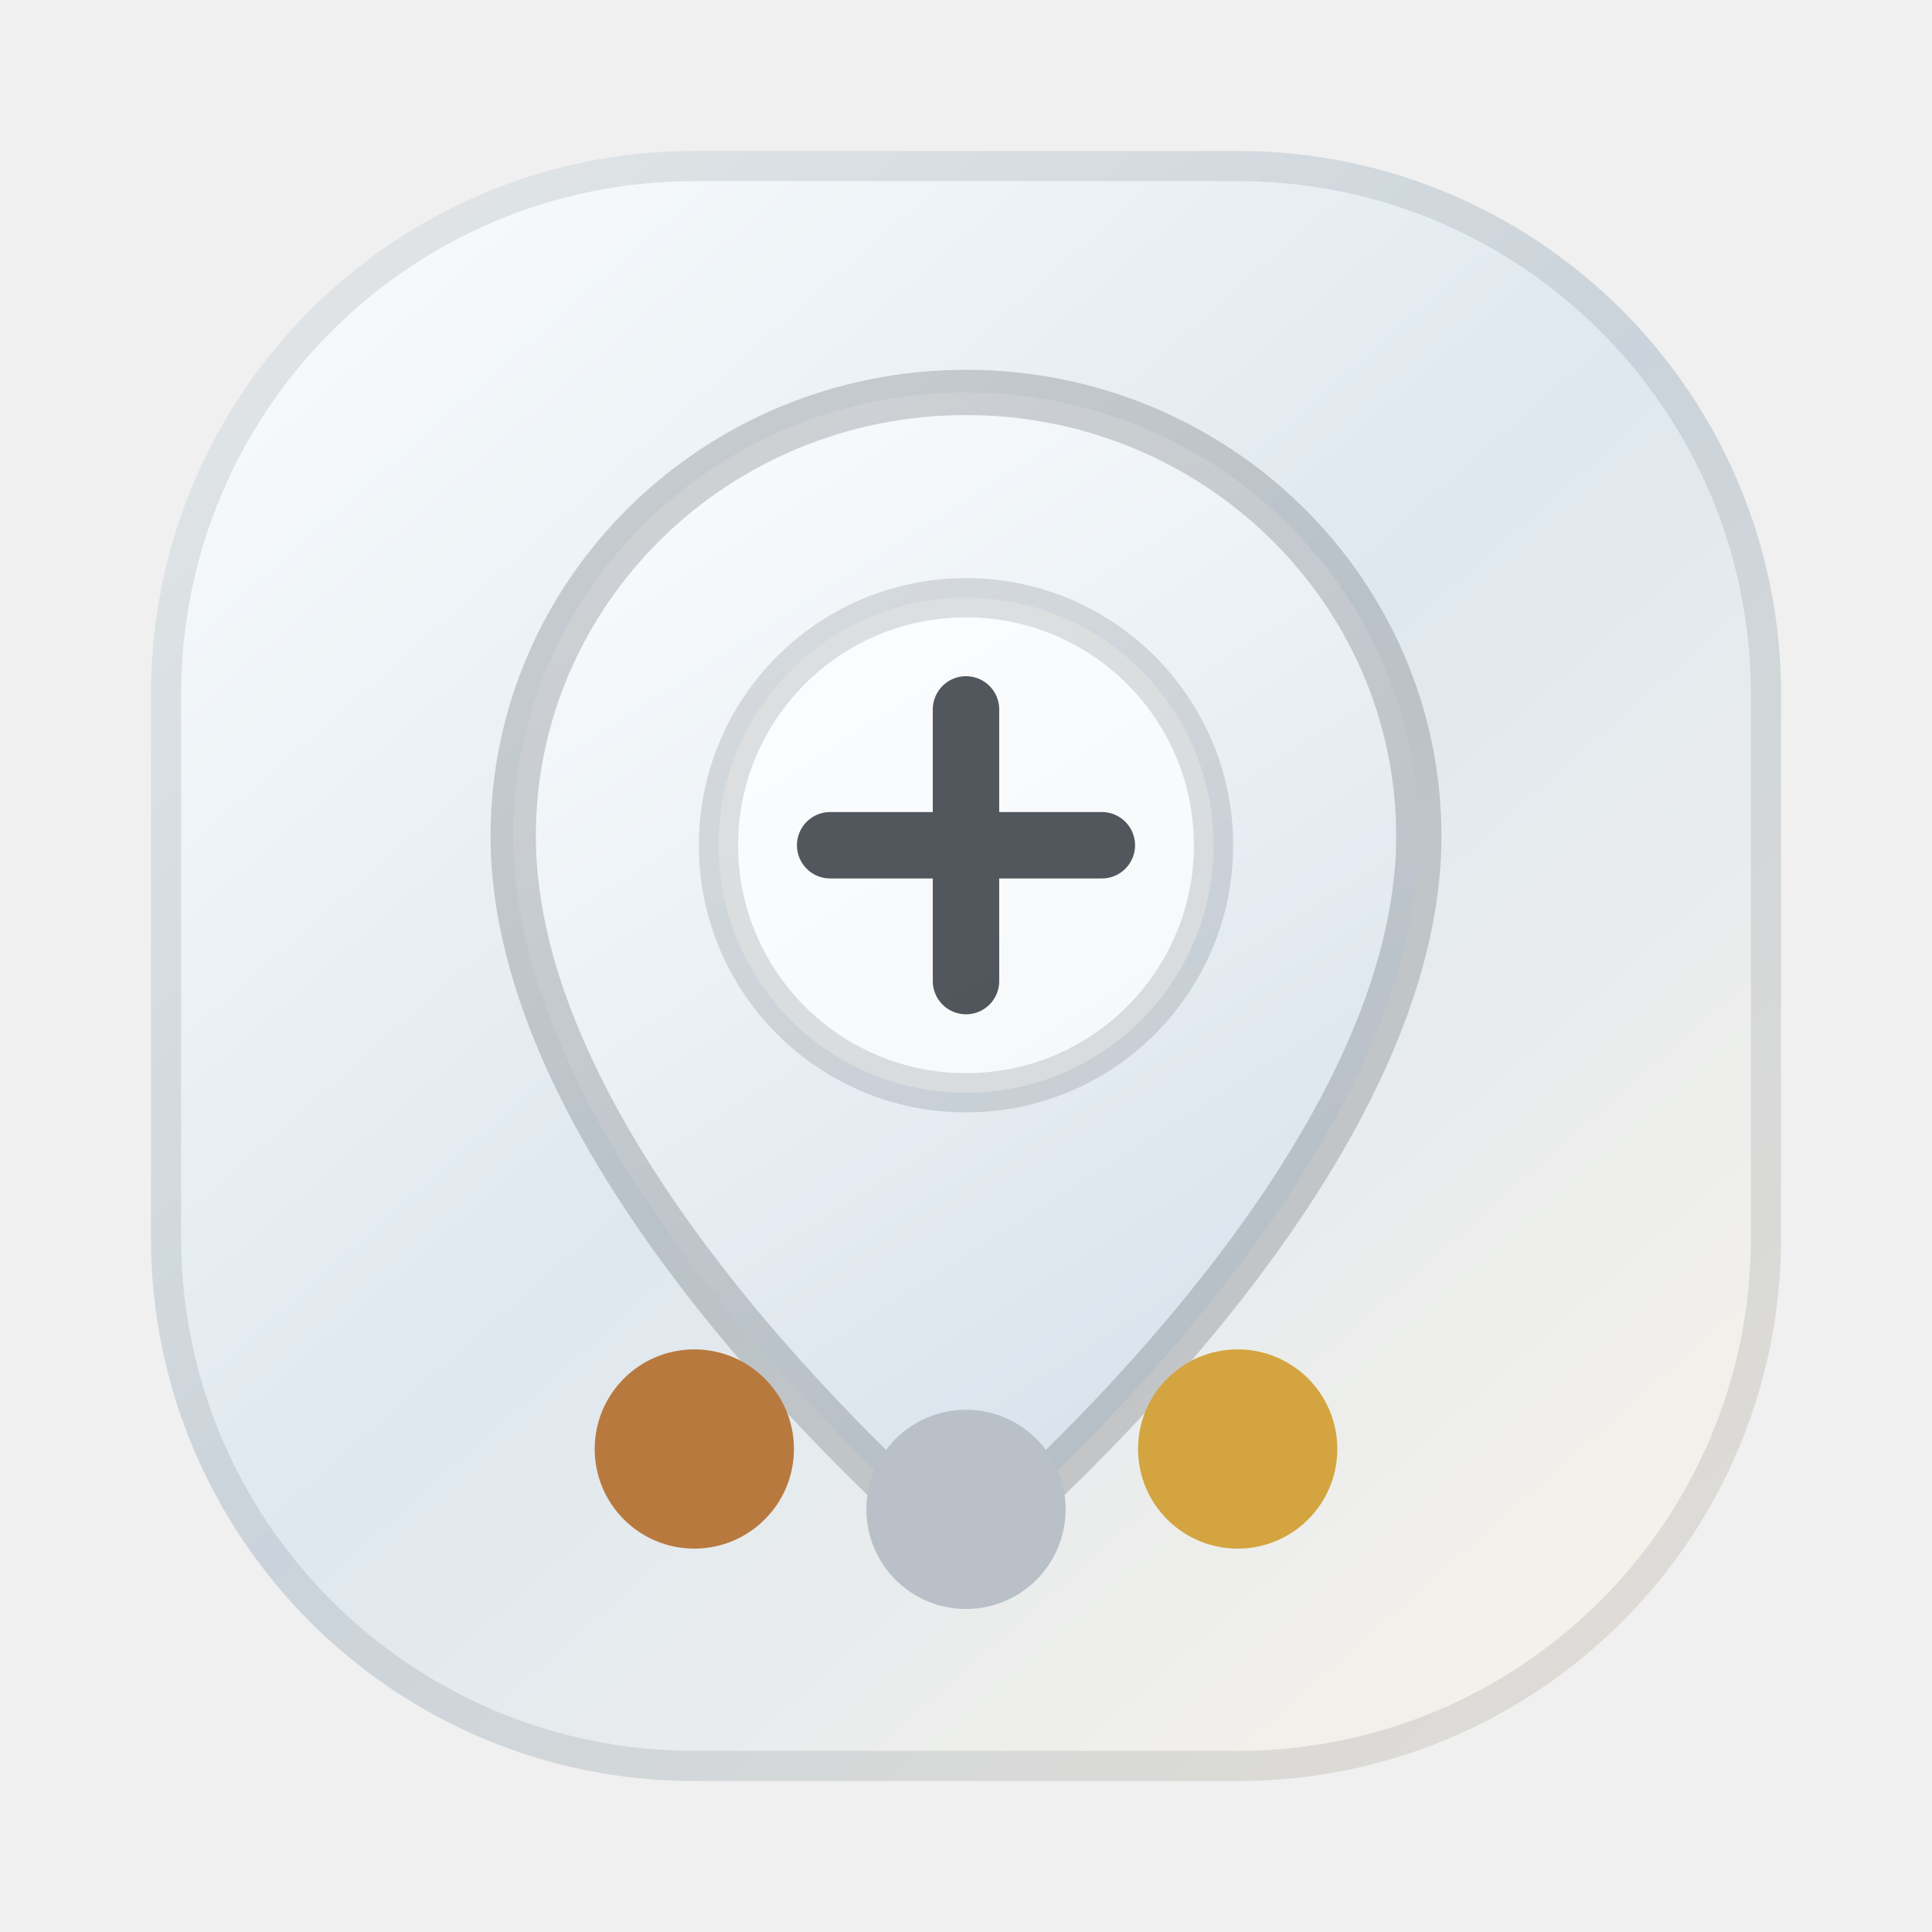
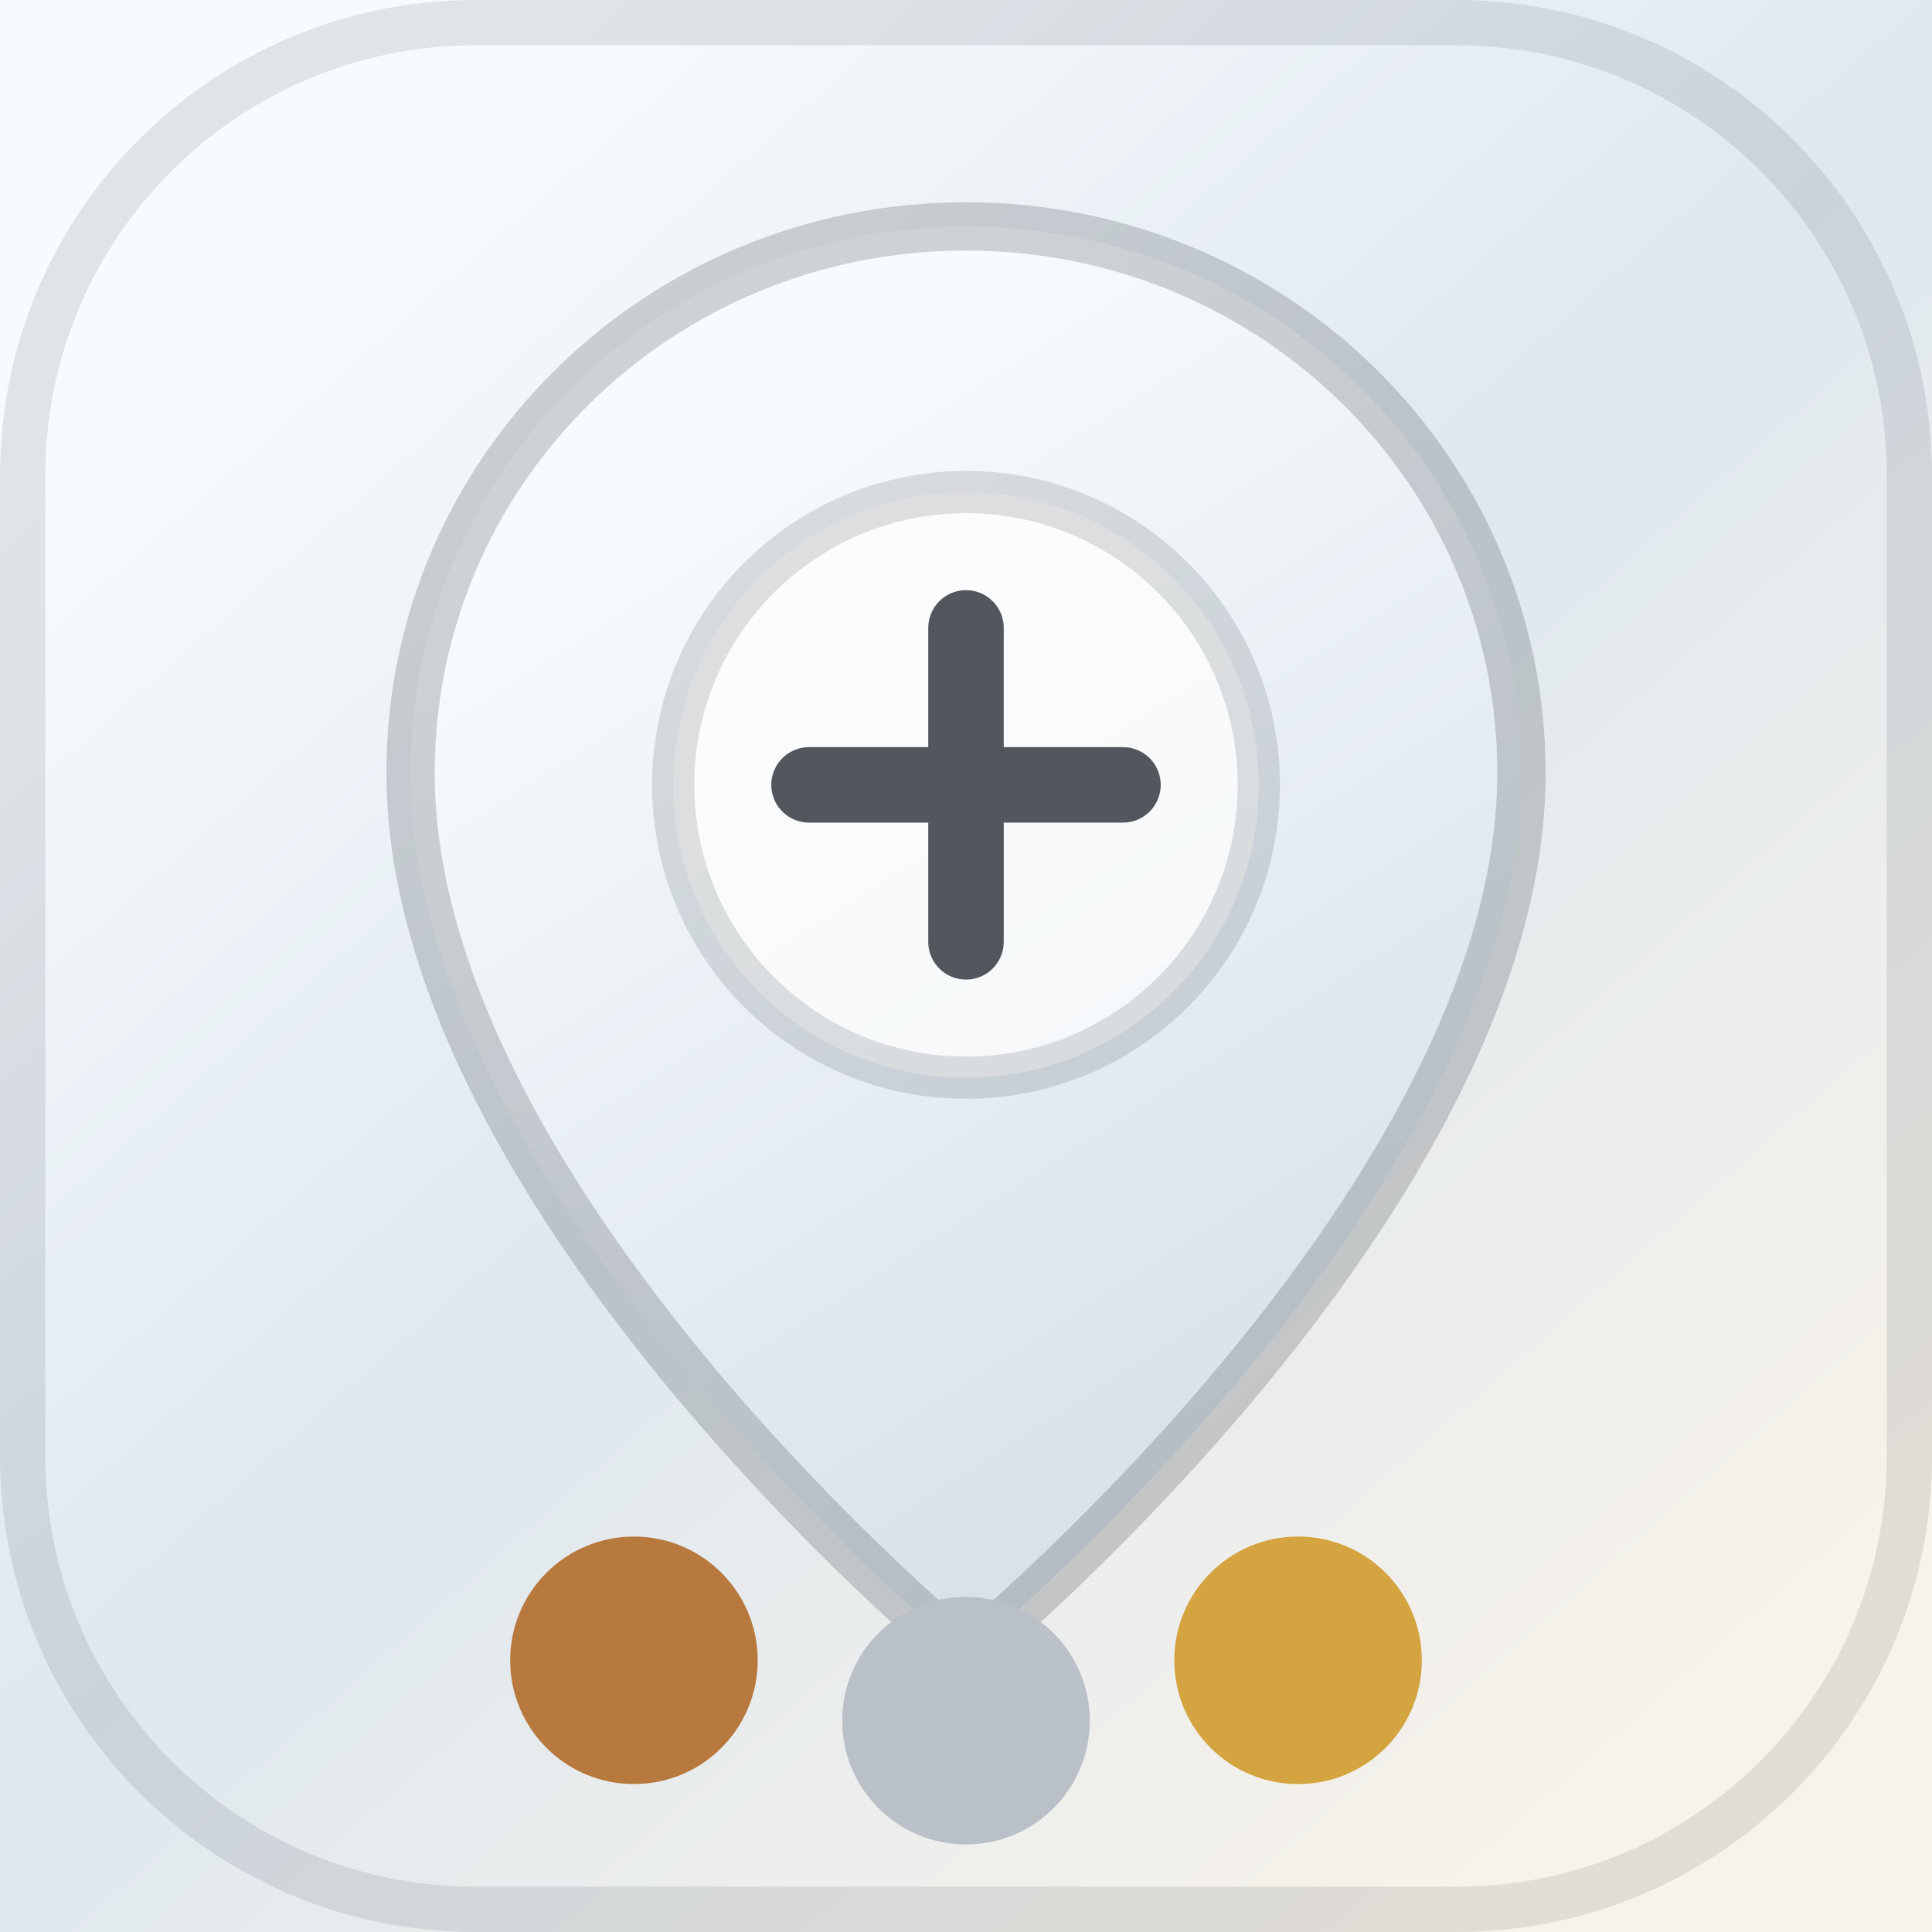
<svg xmlns="http://www.w3.org/2000/svg" viewBox="0 0 64 64">
  <defs>
    <linearGradient id="bg" x1="10" y1="8" x2="54" y2="58" gradientUnits="userSpaceOnUse">
      <stop offset="0" stop-color="#f8fbfd" />
      <stop offset="0.48" stop-color="#dfe8ef" />
      <stop offset="1" stop-color="#f7f2ea" />
    </linearGradient>
    <linearGradient id="pin" x1="22" y1="15" x2="43" y2="48" gradientUnits="userSpaceOnUse">
      <stop offset="0" stop-color="#f8fbfd" />
      <stop offset="1" stop-color="#d7e1ea" />
    </linearGradient>
  </defs>
-   <rect x="5" y="5" width="54" height="54" rx="18" fill="url(#bg)" />
-   <rect x="5.5" y="5.5" width="53" height="53" rx="17.5" fill="none" stroke="#111820" stroke-opacity=".1" />
-   <path d="M32 13c-8.3 0-15 6.6-15 14.7 0 9.9 11.2 20.4 14.1 23 .5.4 1.3.4 1.8 0 2.9-2.6 14.1-13.1 14.1-23C47 19.6 40.3 13 32 13Z" fill="url(#pin)" stroke="#111820" stroke-opacity=".18" stroke-width="1.5" />
-   <circle cx="32" cy="28" r="8.2" fill="#ffffff" fill-opacity=".68" stroke="#111820" stroke-opacity=".13" stroke-width="1.3" />
-   <path d="M27.5 28h9M32 23.5v9" fill="none" stroke="#111820" stroke-opacity=".72" stroke-width="2.2" stroke-linecap="round" />
-   <circle cx="23" cy="48" r="3.3" fill="#b8793f" />
-   <circle cx="32" cy="50" r="3.3" fill="#b9c0c8" />
-   <circle cx="41" cy="48" r="3.3" fill="#d3a43f" />
+   <rect width="64" height="64" fill="url(#bg)" />
+   <rect x=".75" y=".75" width="62.5" height="62.5" rx="15" fill="none" stroke="#111820" stroke-opacity=".1" stroke-width="1.5" />
+   <path d="M32 7.5c-10.2 0-18.4 8.1-18.4 18.1 0 12.2 13.8 25.2 17.3 28.3.7.6 1.6.6 2.2 0 3.5-3.1 17.3-16.1 17.3-28.3 0-10-8.2-18.1-18.4-18.1Z" fill="url(#pin)" stroke="#111820" stroke-opacity=".18" stroke-width="1.6" />
+   <circle cx="32" cy="26" r="9.7" fill="#ffffff" fill-opacity=".68" stroke="#111820" stroke-opacity=".13" stroke-width="1.4" />
+   <path d="M26.8 26h10.4M32 20.8v10.4" fill="none" stroke="#111820" stroke-opacity=".72" stroke-width="2.5" stroke-linecap="round" />
+   <circle cx="21" cy="55" r="4.1" fill="#b8793f" />
+   <circle cx="32" cy="57" r="4.1" fill="#b9c0c8" />
+   <circle cx="43" cy="55" r="4.1" fill="#d3a43f" />
</svg>
